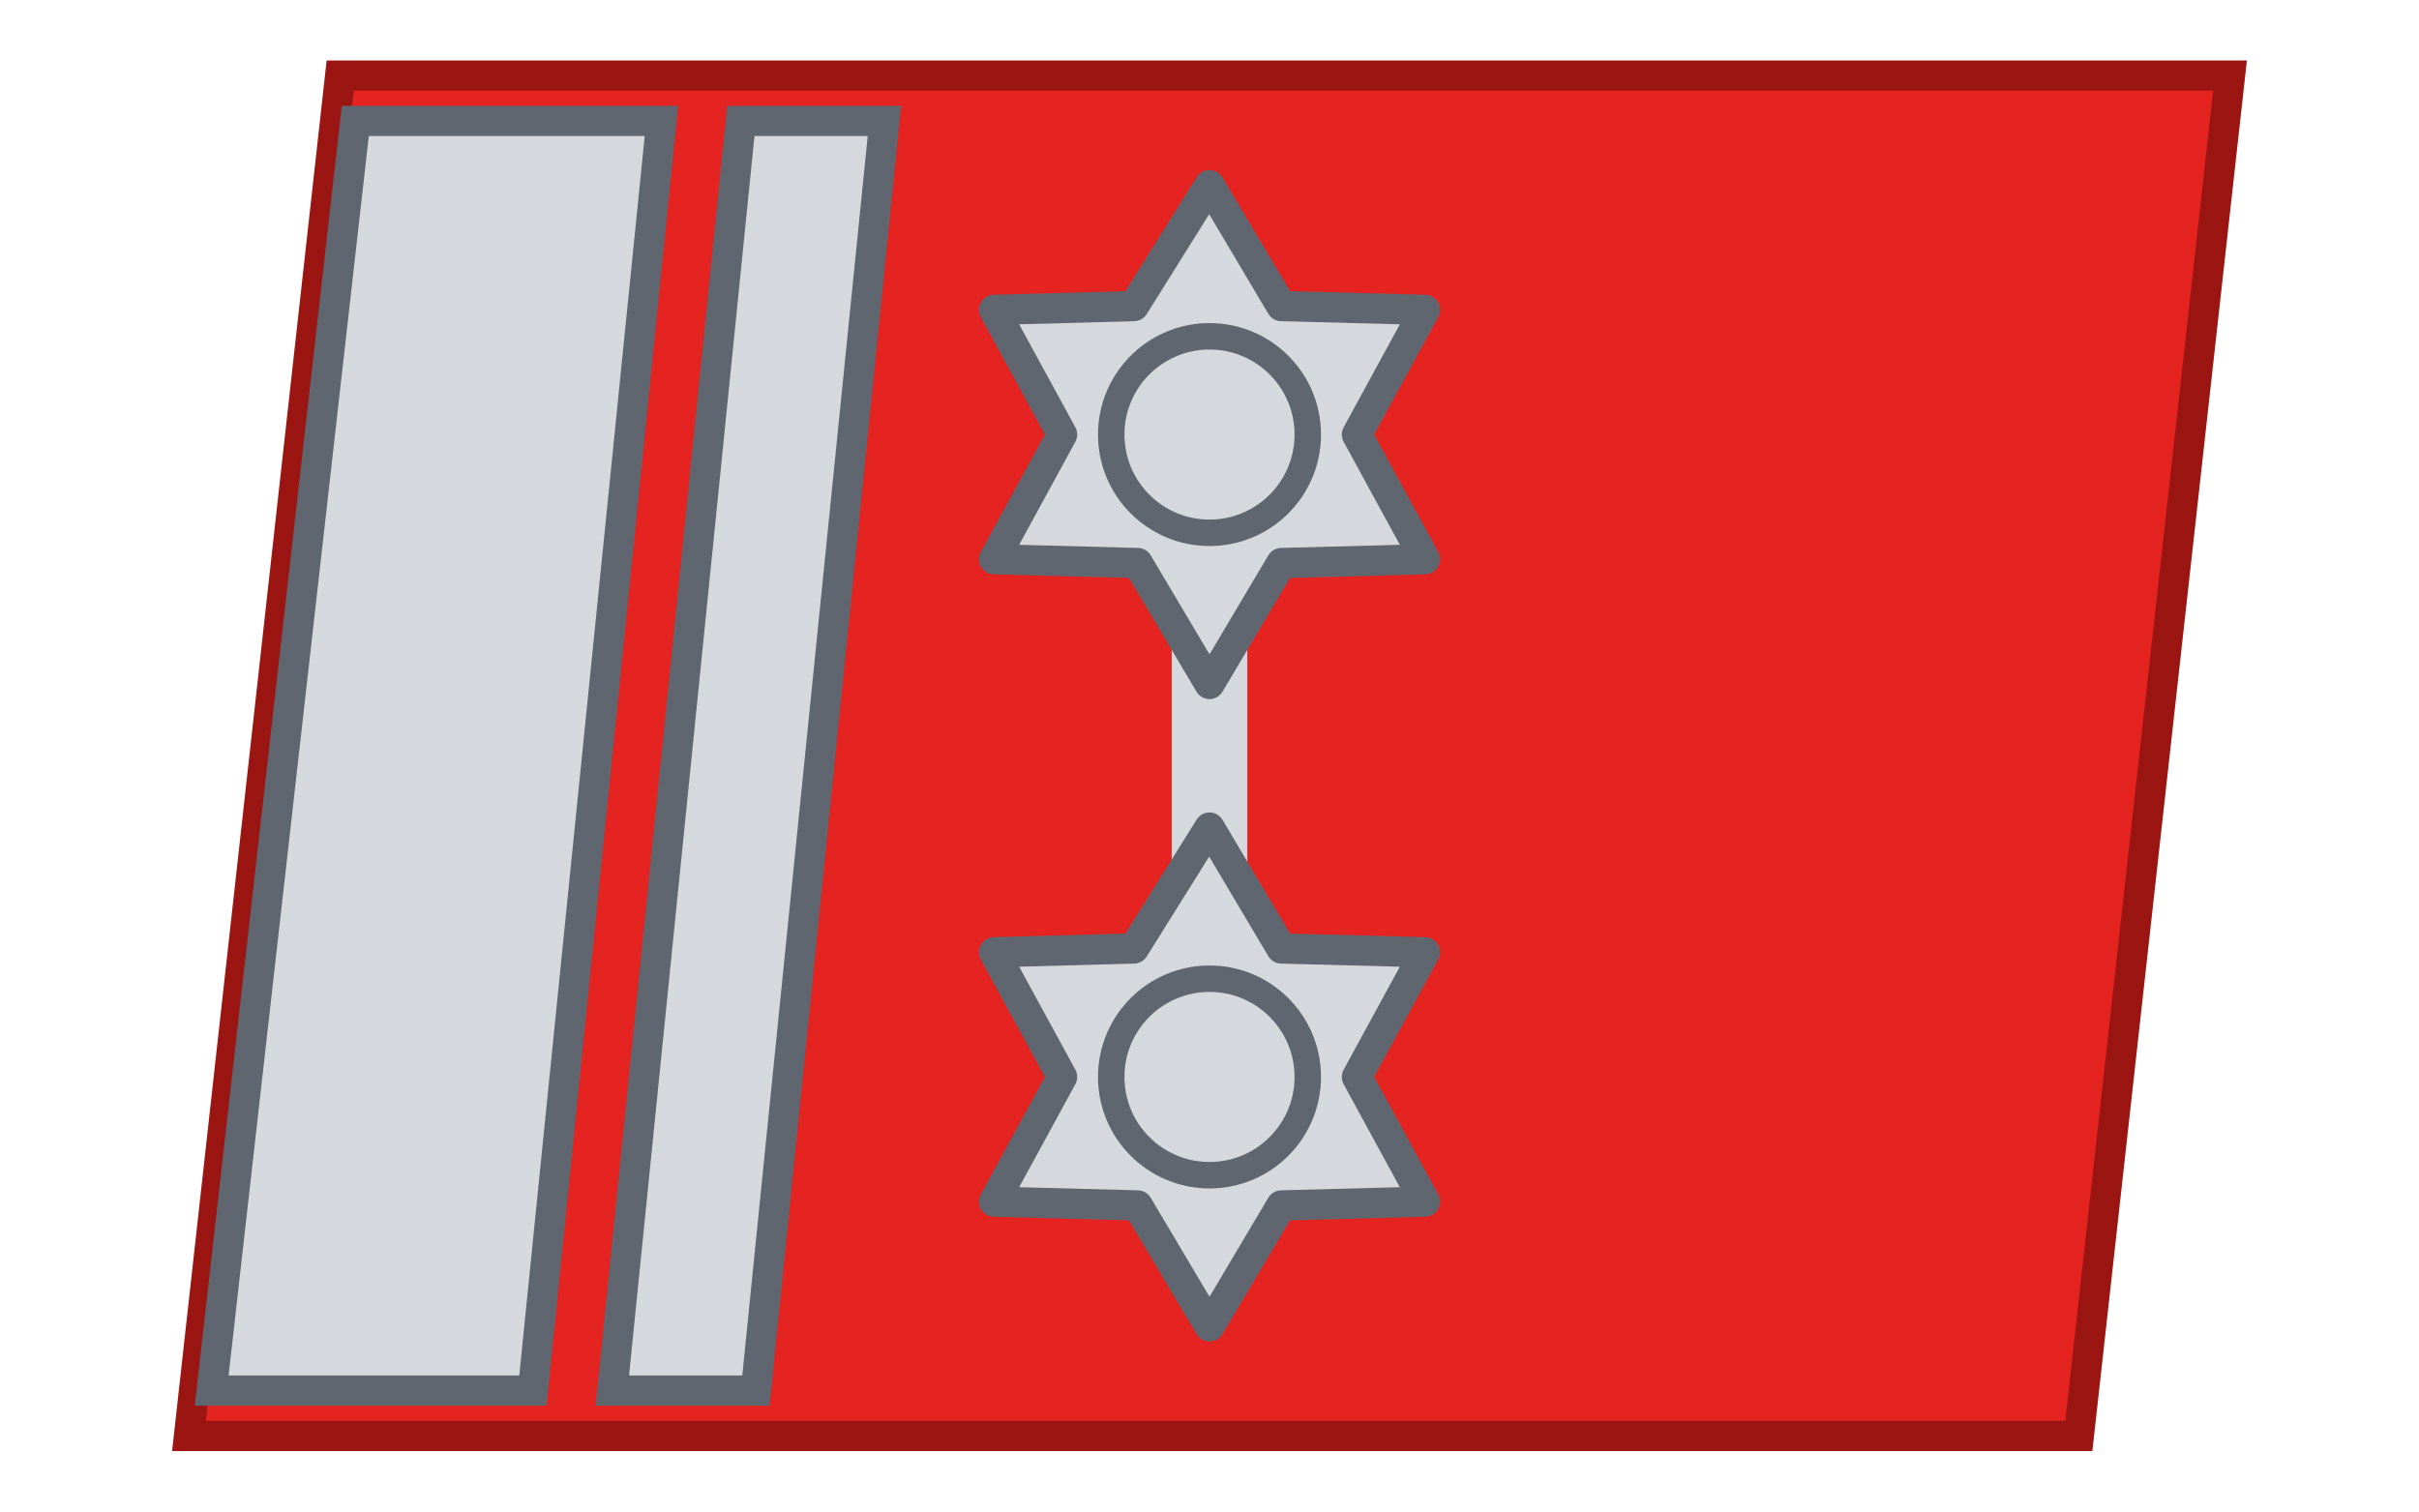
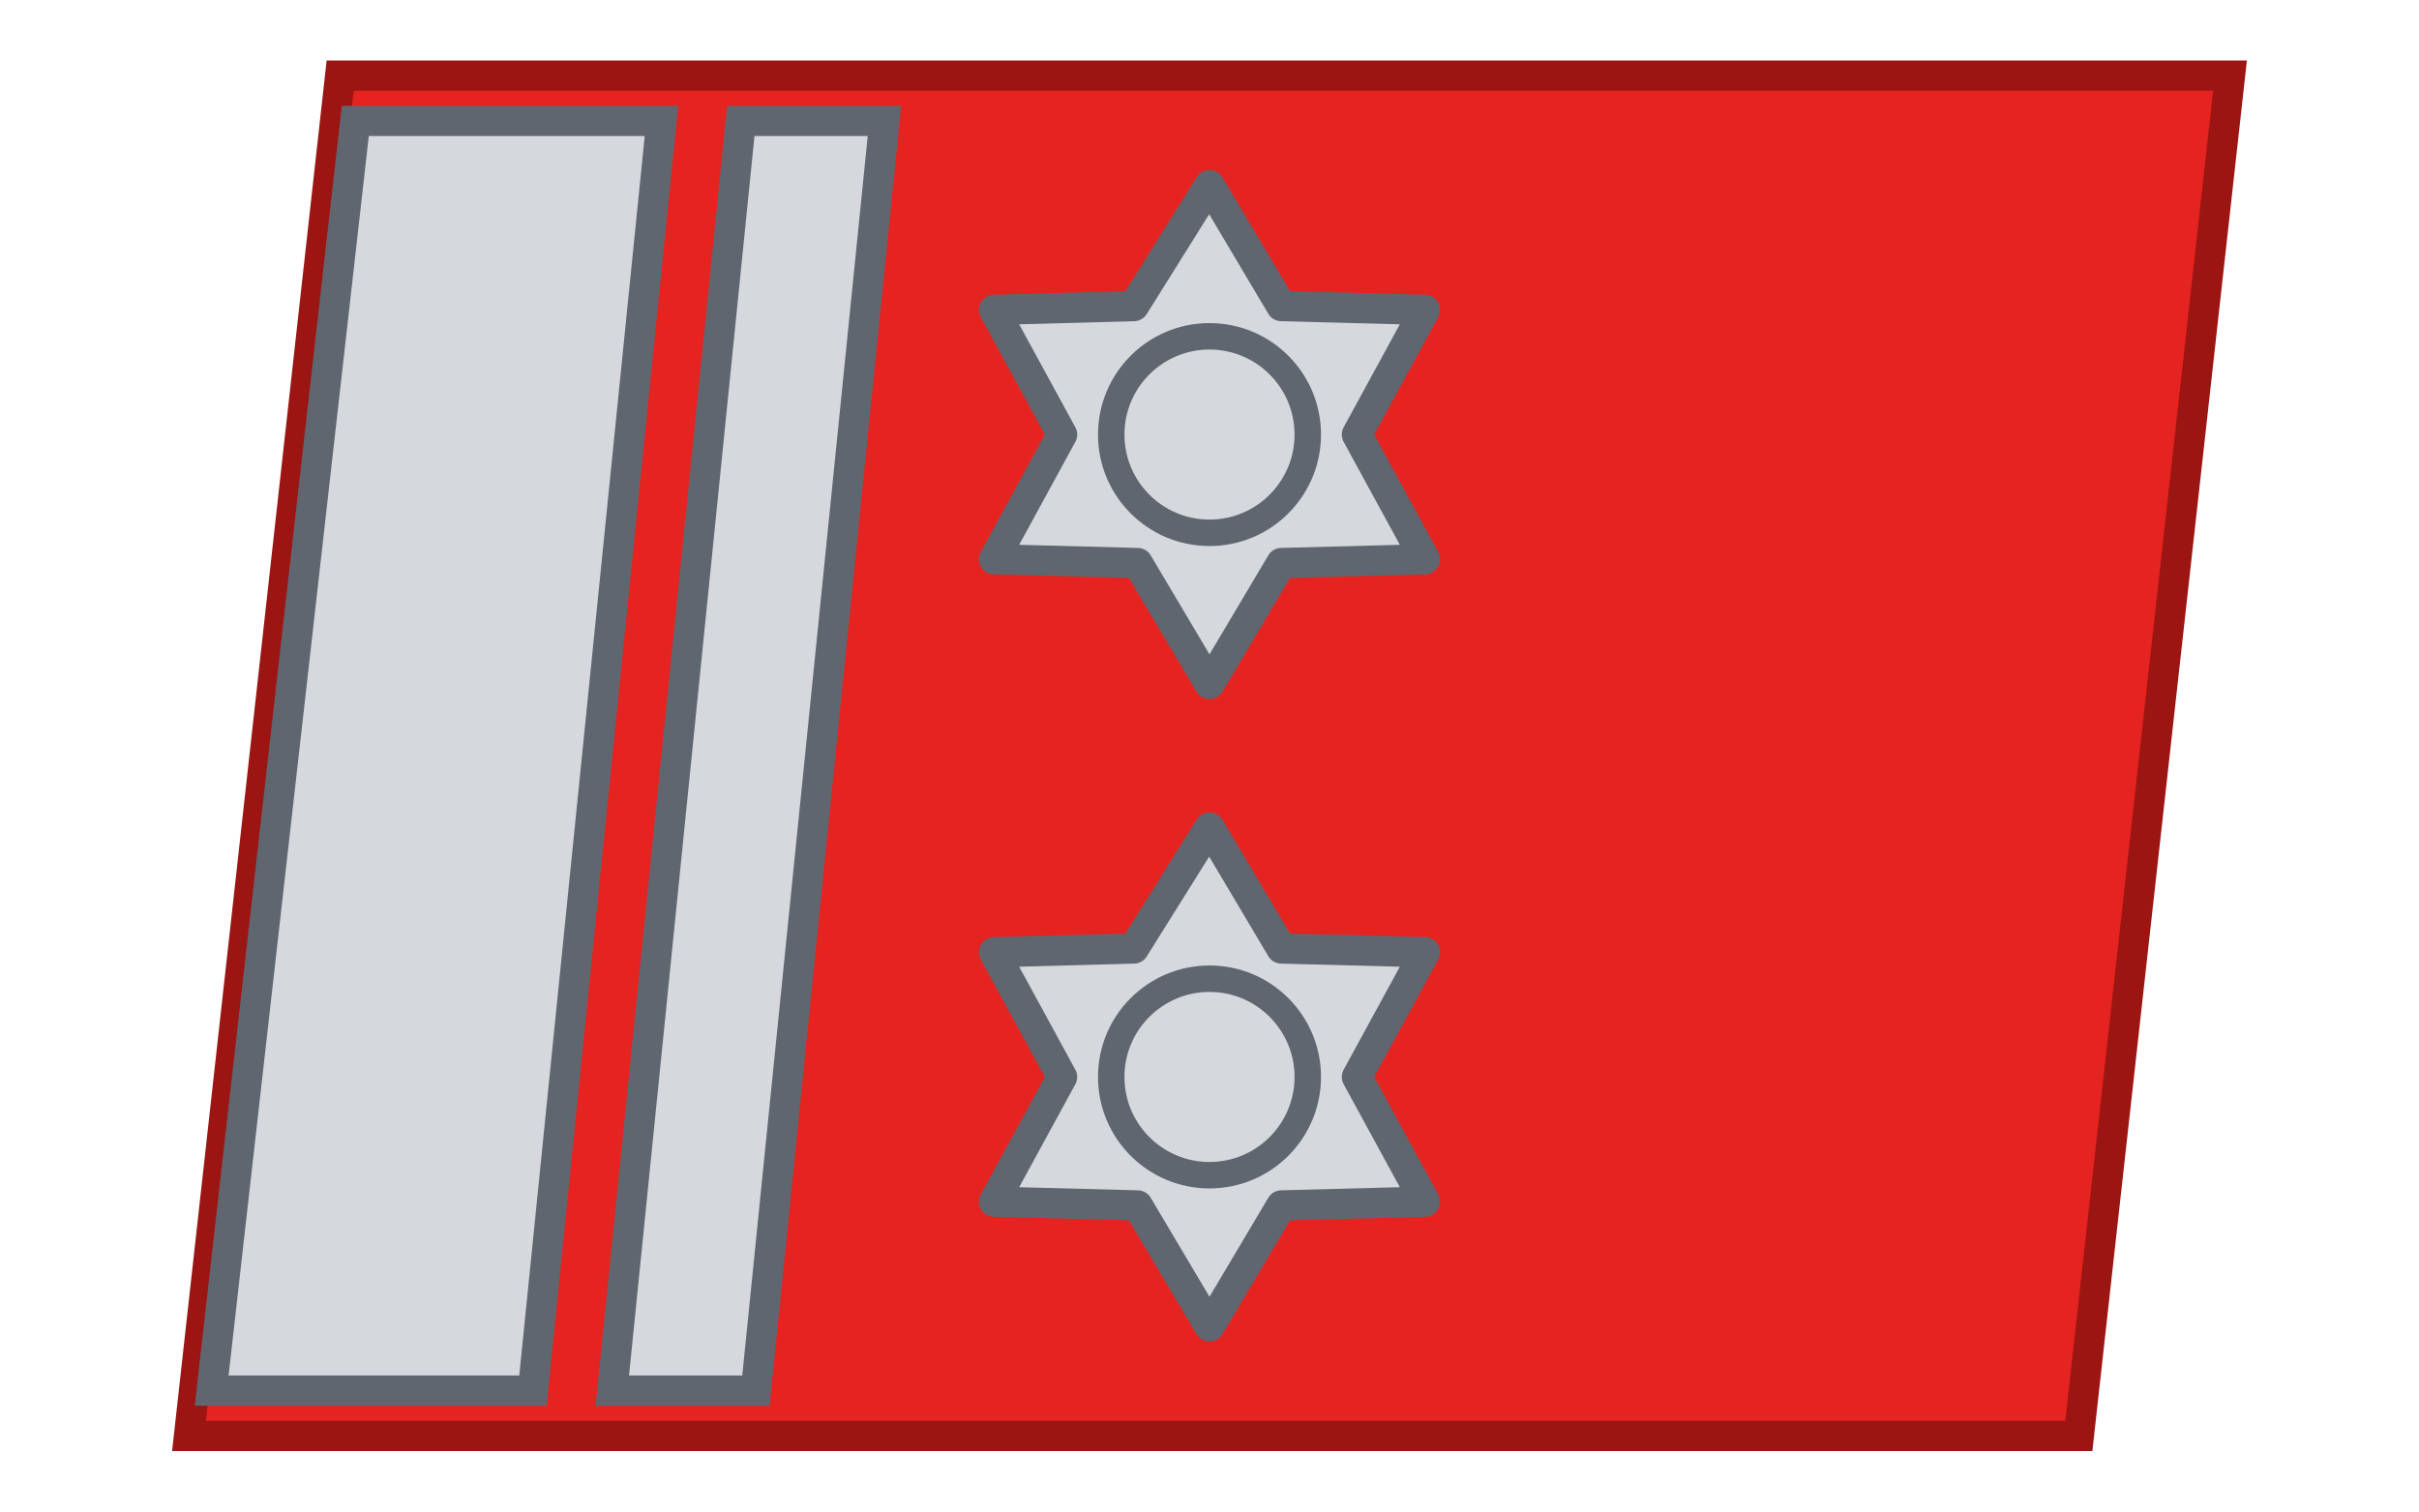
<svg xmlns="http://www.w3.org/2000/svg" viewBox="0 0 64 40">
  <defs>
    <g id="a" fill="#d5d9de" stroke="#5f6670" stroke-linejoin="round" stroke-width=".8">
      <path d="m0-6.6 1.9 3.2 3.8.1L3.9 0l1.8 3.3-3.8.1L0 6.6l-1.9-3.2-3.8-.1L-3.9 0l-1.8-3.3 3.7-.1Z" />
      <circle r="2.6" fill="none" stroke-width=".7" />
    </g>
  </defs>
  <path fill="#e52421" stroke="#9b1512" stroke-width=".8" d="M9 2h50l-4 36H5Z" />
  <path fill="#d5d9de" stroke="#5f6670" stroke-width=".8" d="M9.4 3.2h8.1l-3.4 33.6H5.6Zm10.2 0h3.8L20 36.8h-3.8Z" />
-   <path stroke="#d5d9de" stroke-width="2" d="M32 11.5v17" />
  <use x="32" y="11.5" href="#a" />
  <use x="32" y="28.5" href="#a" />
</svg>
